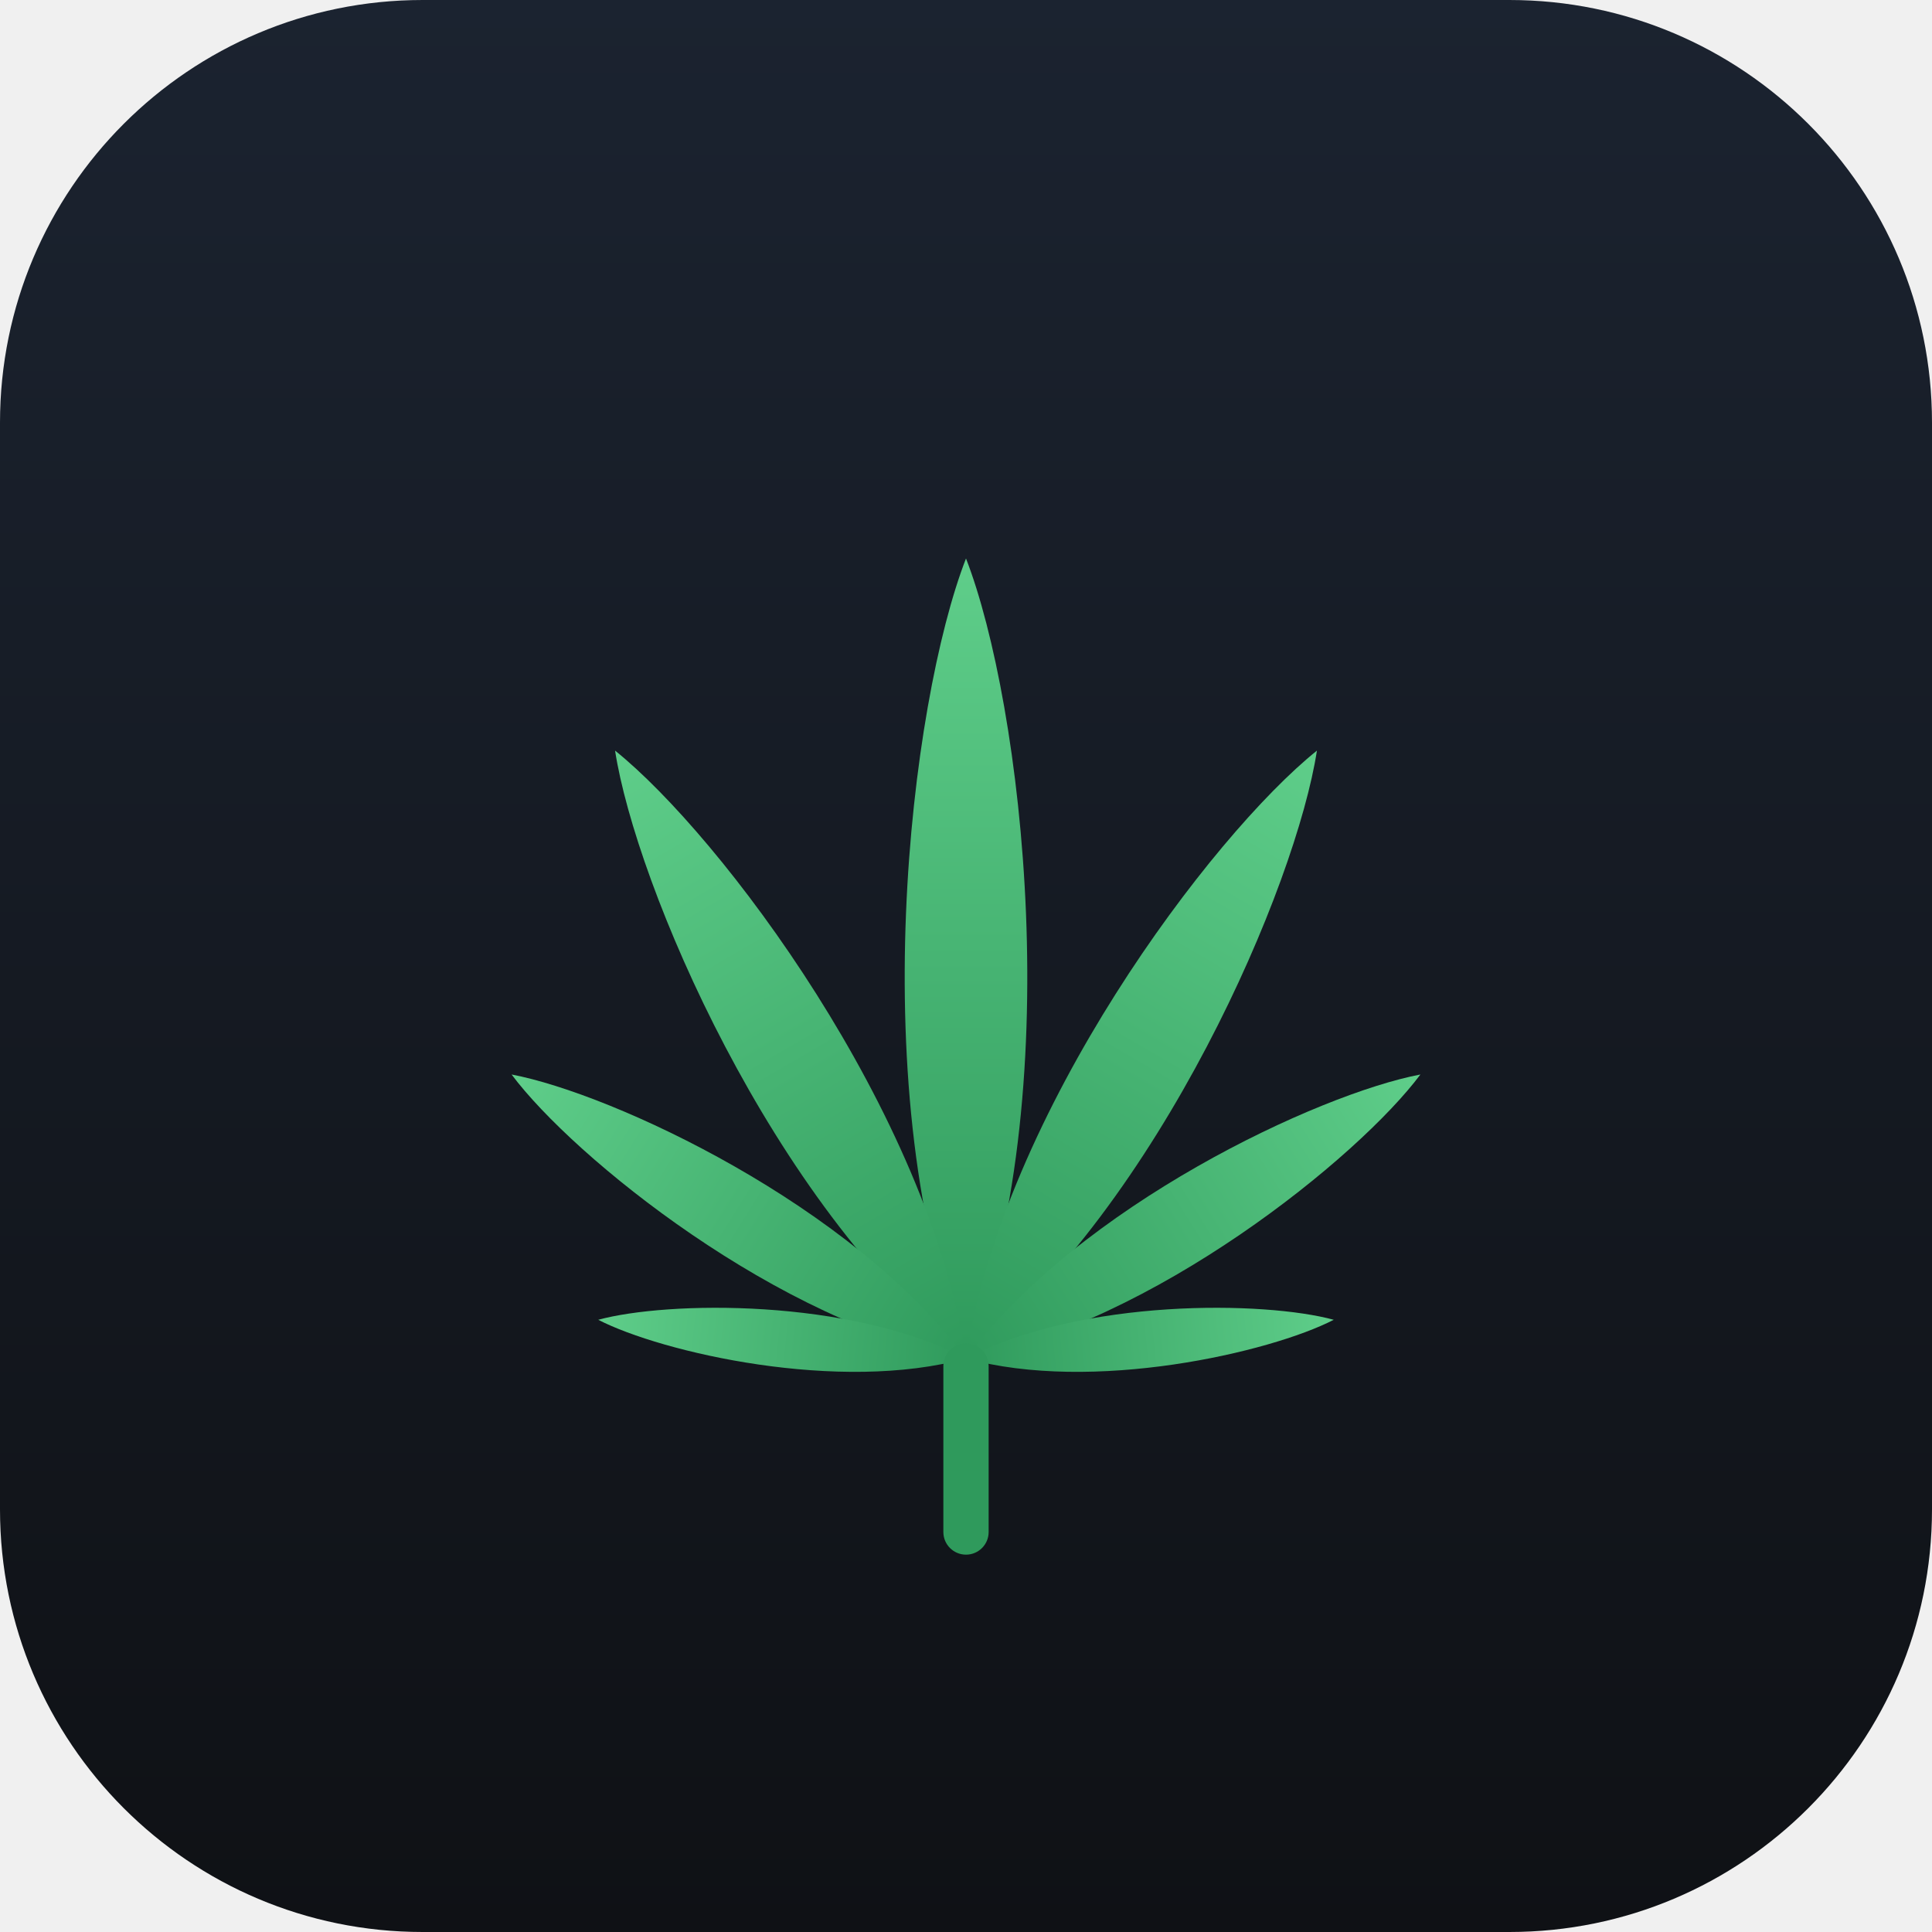
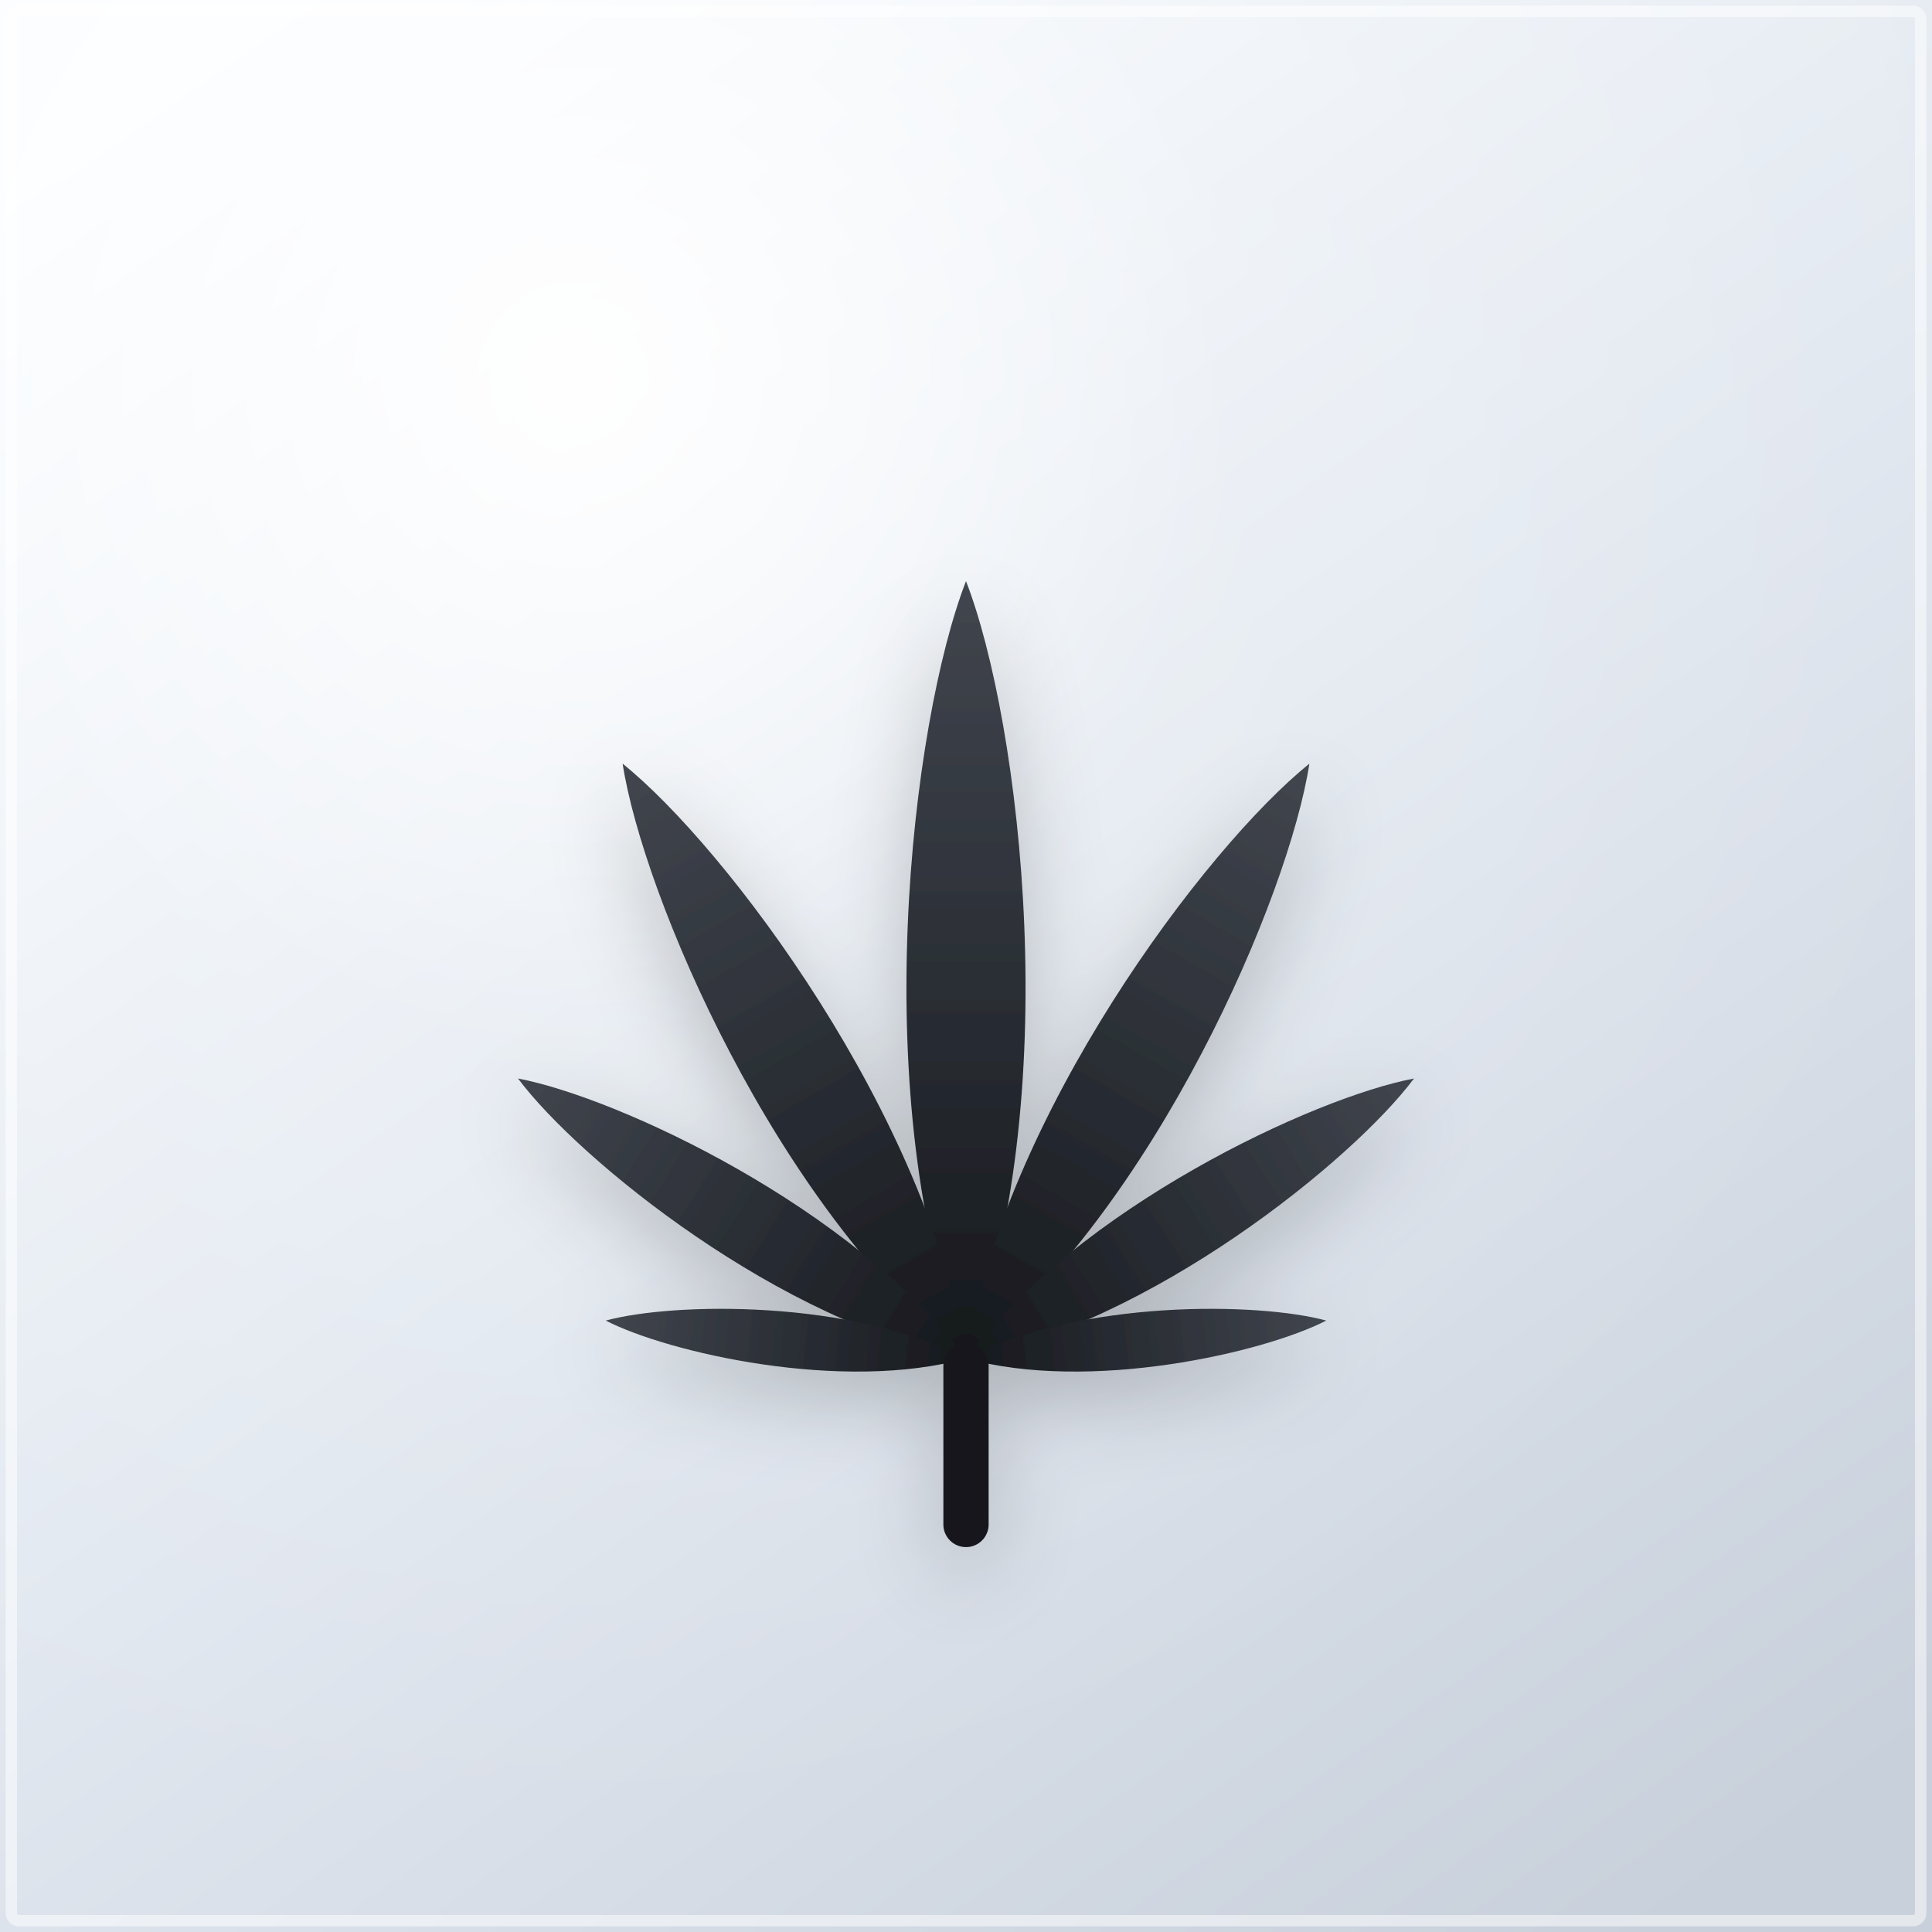
<svg xmlns="http://www.w3.org/2000/svg" viewBox="0 0 512 512" width="512" height="512">
  <defs>
-     <linearGradient id="fond" x1="0" y1="0" x2="0" y2="1">
-       <stop offset="0" stop-color="#1b2330" />
-       <stop offset="1" stop-color="#0f1115" />
+     <linearGradient id="verre" x1="0.15" y1="0" x2="0.85" y2="1">
+       <stop offset="0" stop-color="#fbfdff" />
+       <stop offset="0.5" stop-color="#e2e8f0" />
+       <stop offset="1" stop-color="#c8d0db" />
    </linearGradient>
+     <radialGradient id="reflet" cx="0.3" cy="0.2" r="0.75">
+       <stop offset="0" stop-color="#ffffff" stop-opacity="0.95" />
+       <stop offset="0.45" stop-color="#ffffff" stop-opacity="0.18" />
+       <stop offset="1" stop-color="#ffffff" stop-opacity="0" />
+     </radialGradient>
    <linearGradient id="feuille" x1="0" y1="0" x2="0" y2="1">
-       <stop offset="0" stop-color="#5fce8a" />
-       <stop offset="1" stop-color="#2f9a5c" />
+       <stop offset="0" stop-color="#41464f" />
+       <stop offset="1" stop-color="#15181c" />
    </linearGradient>
+     <filter id="ombre" x="-40%" y="-40%" width="180%" height="180%">
+       <feDropShadow dx="0" dy="7" stdDeviation="11" flood-color="#0c0f14" flood-opacity="0.22" />
+     </filter>
  </defs>
-   <rect width="512" height="512" rx="112" fill="url(#fond)" />
-   <g transform="translate(256,360)" fill="url(#feuille)">
-     <g transform="rotate(0)  scale(212)">
-       <path d="M0,0 C-0.13,-0.33 -0.07,-0.82 0,-1 C0.07,-0.82 0.13,-0.33 0,0 Z" />
+   <rect width="512" height="512" fill="url(#verre)" />
+   <rect width="512" height="512" fill="url(#reflet)" />
+   <rect x="3" y="3" width="506" height="506" rx="2" fill="none" stroke="#ffffff" stroke-opacity="0.5" stroke-width="3" />
+   <g filter="url(#ombre)">
+     <g transform="translate(256,360)" fill="url(#feuille)">
+       <g transform="rotate(0)   scale(206)">
+         <path d="M0,0 C-0.13,-0.33 -0.07,-0.82 0,-1 C0.07,-0.82 0.13,-0.33 0,0 Z" />
+       </g>
+       <g transform="rotate(30)  scale(182)">
+         <path d="M0,0 C-0.13,-0.33 -0.07,-0.82 0,-1 C0.07,-0.82 0.13,-0.33 0,0 Z" />
+       </g>
+       <g transform="rotate(-30) scale(182)">
+         <path d="M0,0 C-0.13,-0.33 -0.07,-0.82 0,-1 C0.07,-0.82 0.13,-0.33 0,0 Z" />
+       </g>
+       <g transform="rotate(58)  scale(140)">
+         <path d="M0,0 C-0.13,-0.33 -0.07,-0.82 0,-1 C0.07,-0.82 0.13,-0.33 0,0 Z" />
+       </g>
+       <g transform="rotate(-58) scale(140)">
+         <path d="M0,0 C-0.13,-0.33 -0.07,-0.82 0,-1 C0.07,-0.82 0.13,-0.33 0,0 Z" />
+       </g>
+       <g transform="rotate(84)  scale(96)">
+         <path d="M0,0 C-0.13,-0.33 -0.07,-0.82 0,-1 C0.07,-0.82 0.13,-0.33 0,0 Z" />
+       </g>
+       <g transform="rotate(-84) scale(96)">
+         <path d="M0,0 C-0.13,-0.33 -0.07,-0.82 0,-1 C0.07,-0.82 0.13,-0.33 0,0 Z" />
+       </g>
    </g>
-     <g transform="rotate(30) scale(186)">
-       <path d="M0,0 C-0.13,-0.33 -0.07,-0.82 0,-1 C0.07,-0.82 0.13,-0.33 0,0 Z" />
-     </g>
-     <g transform="rotate(-30) scale(186)">
-       <path d="M0,0 C-0.13,-0.33 -0.07,-0.82 0,-1 C0.07,-0.82 0.13,-0.33 0,0 Z" />
-     </g>
-     <g transform="rotate(58) scale(142)">
-       <path d="M0,0 C-0.13,-0.33 -0.07,-0.82 0,-1 C0.07,-0.82 0.13,-0.33 0,0 Z" />
-     </g>
-     <g transform="rotate(-58) scale(142)">
-       <path d="M0,0 C-0.13,-0.33 -0.07,-0.82 0,-1 C0.07,-0.82 0.13,-0.33 0,0 Z" />
-     </g>
-     <g transform="rotate(84) scale(98)">
-       <path d="M0,0 C-0.13,-0.33 -0.07,-0.82 0,-1 C0.07,-0.82 0.13,-0.33 0,0 Z" />
-     </g>
-     <g transform="rotate(-84) scale(98)">
-       <path d="M0,0 C-0.13,-0.33 -0.07,-0.82 0,-1 C0.07,-0.82 0.13,-0.33 0,0 Z" />
-     </g>
+     <rect x="250" y="356" width="12" height="54" rx="6" fill="#15181c" />
  </g>
-   <rect x="250" y="356" width="12" height="56" rx="6" fill="#2f9a5c" />
</svg>
